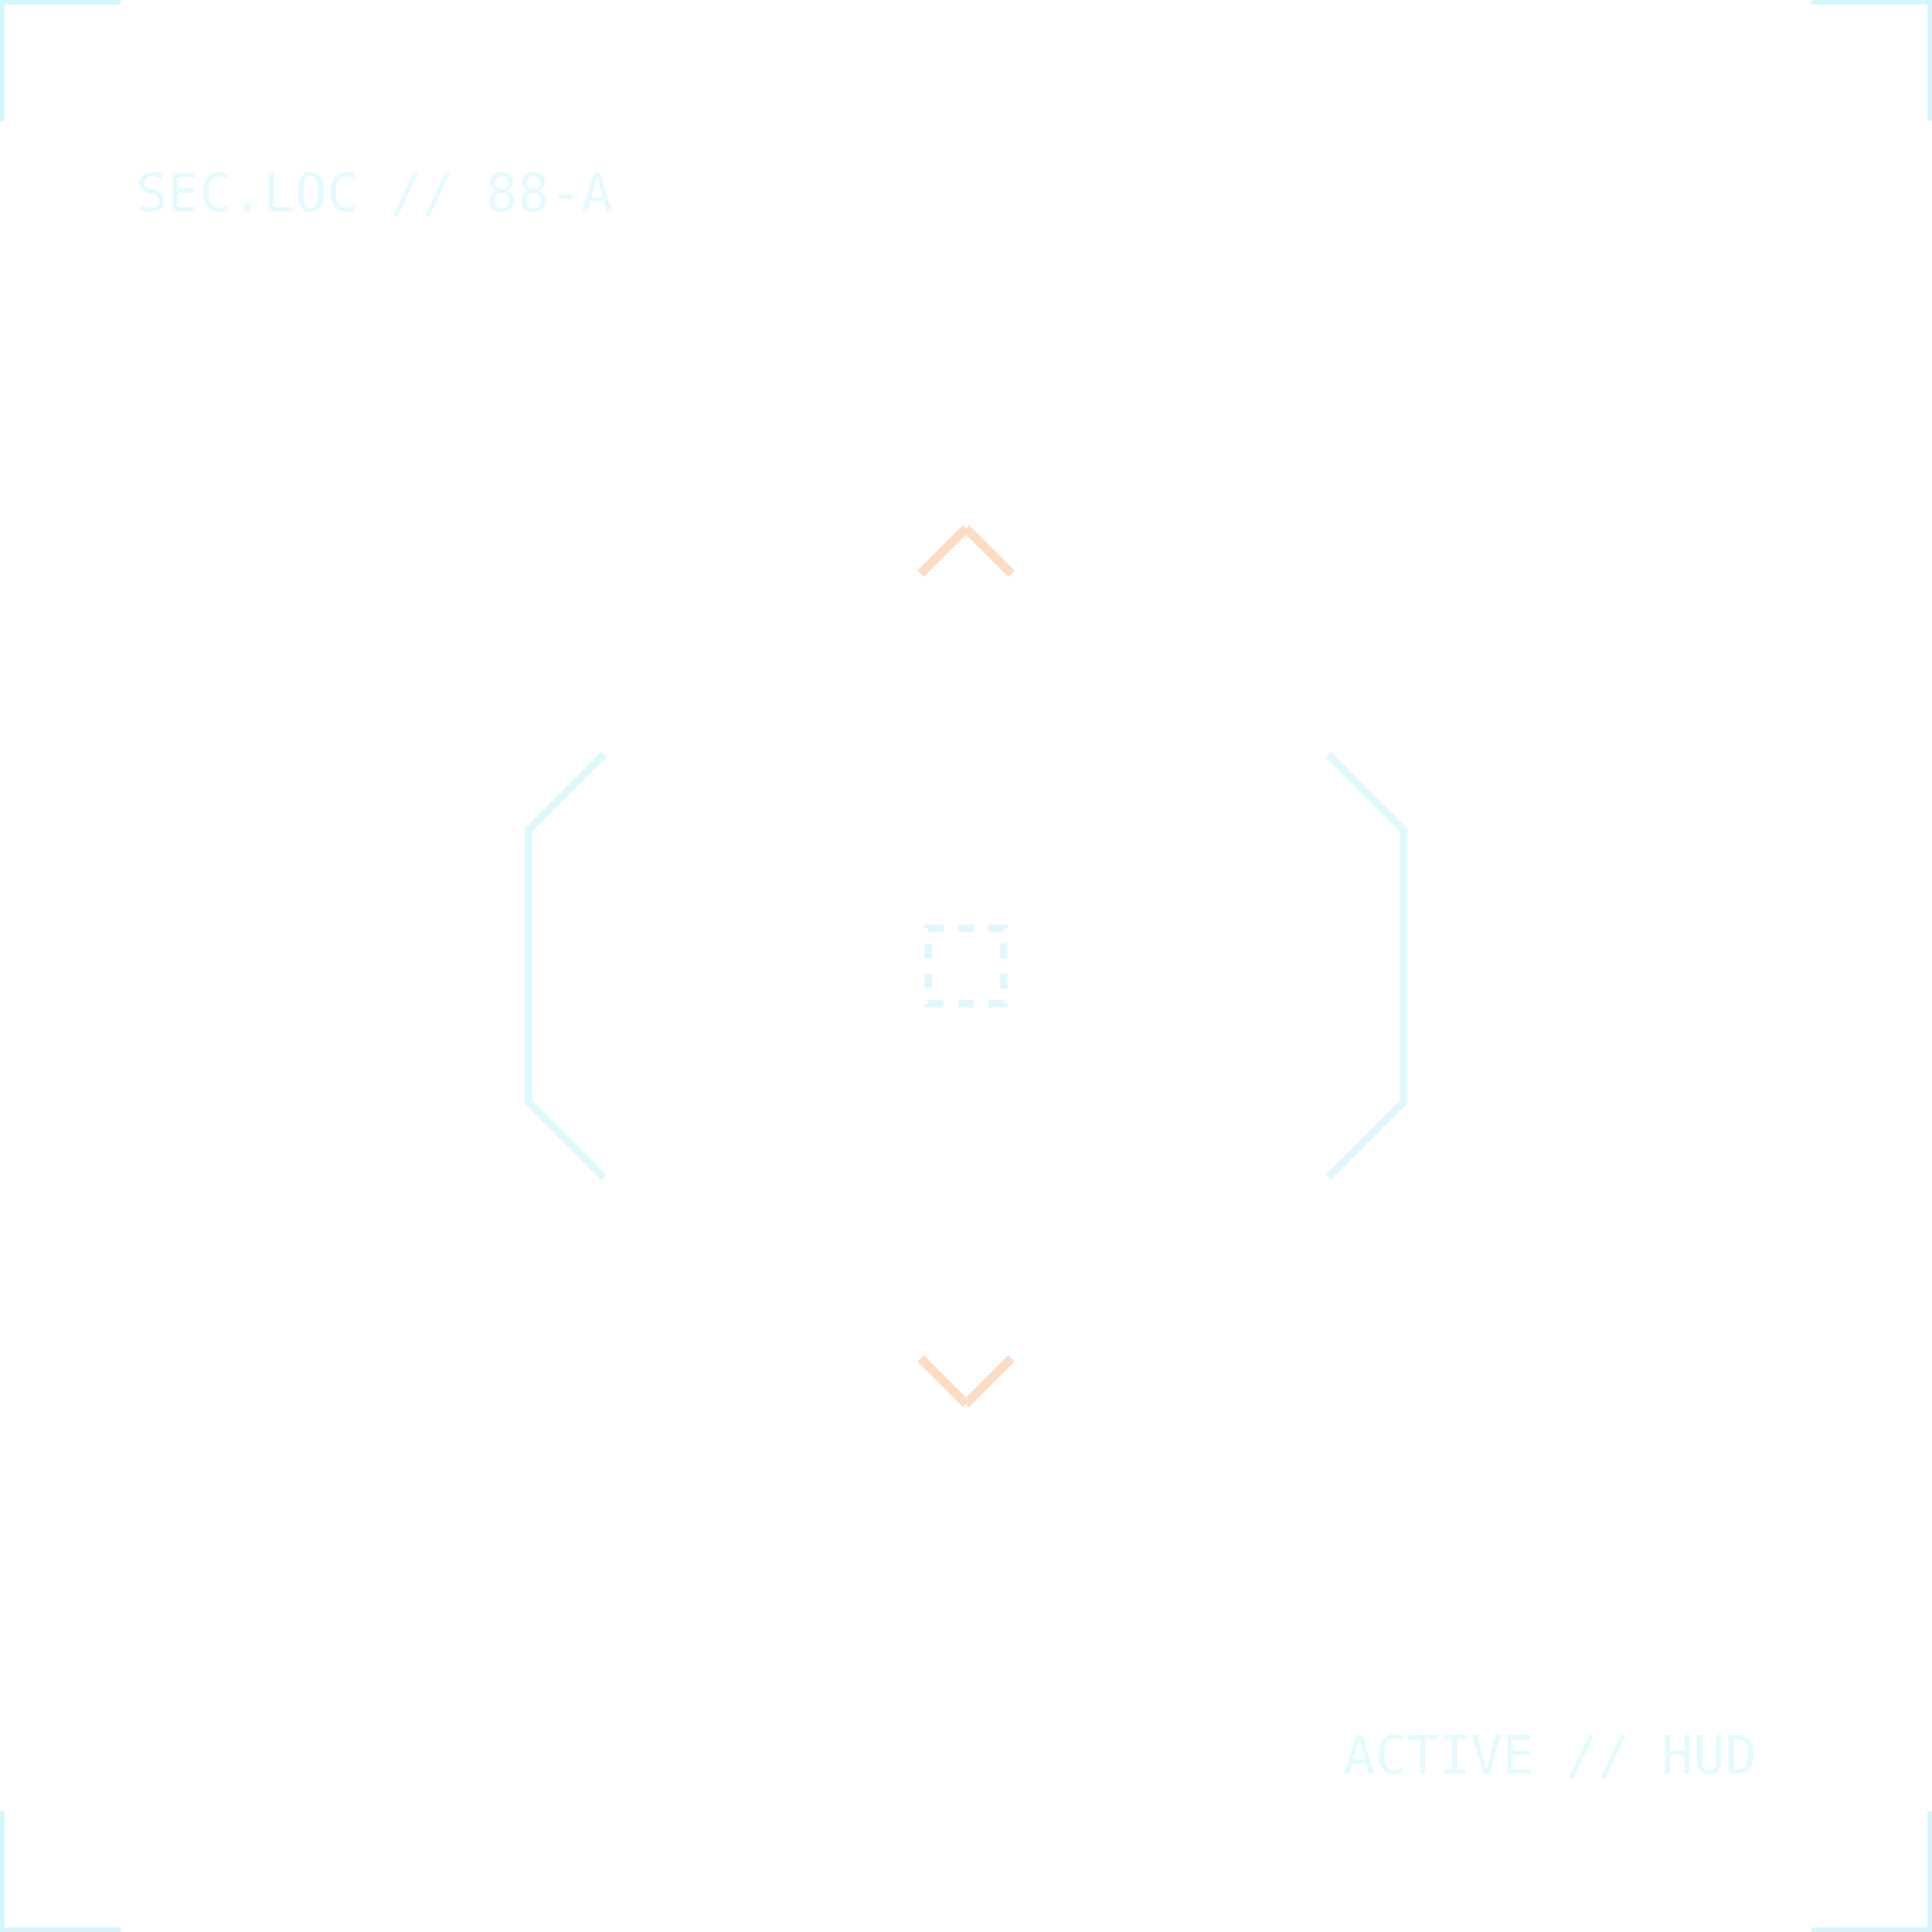
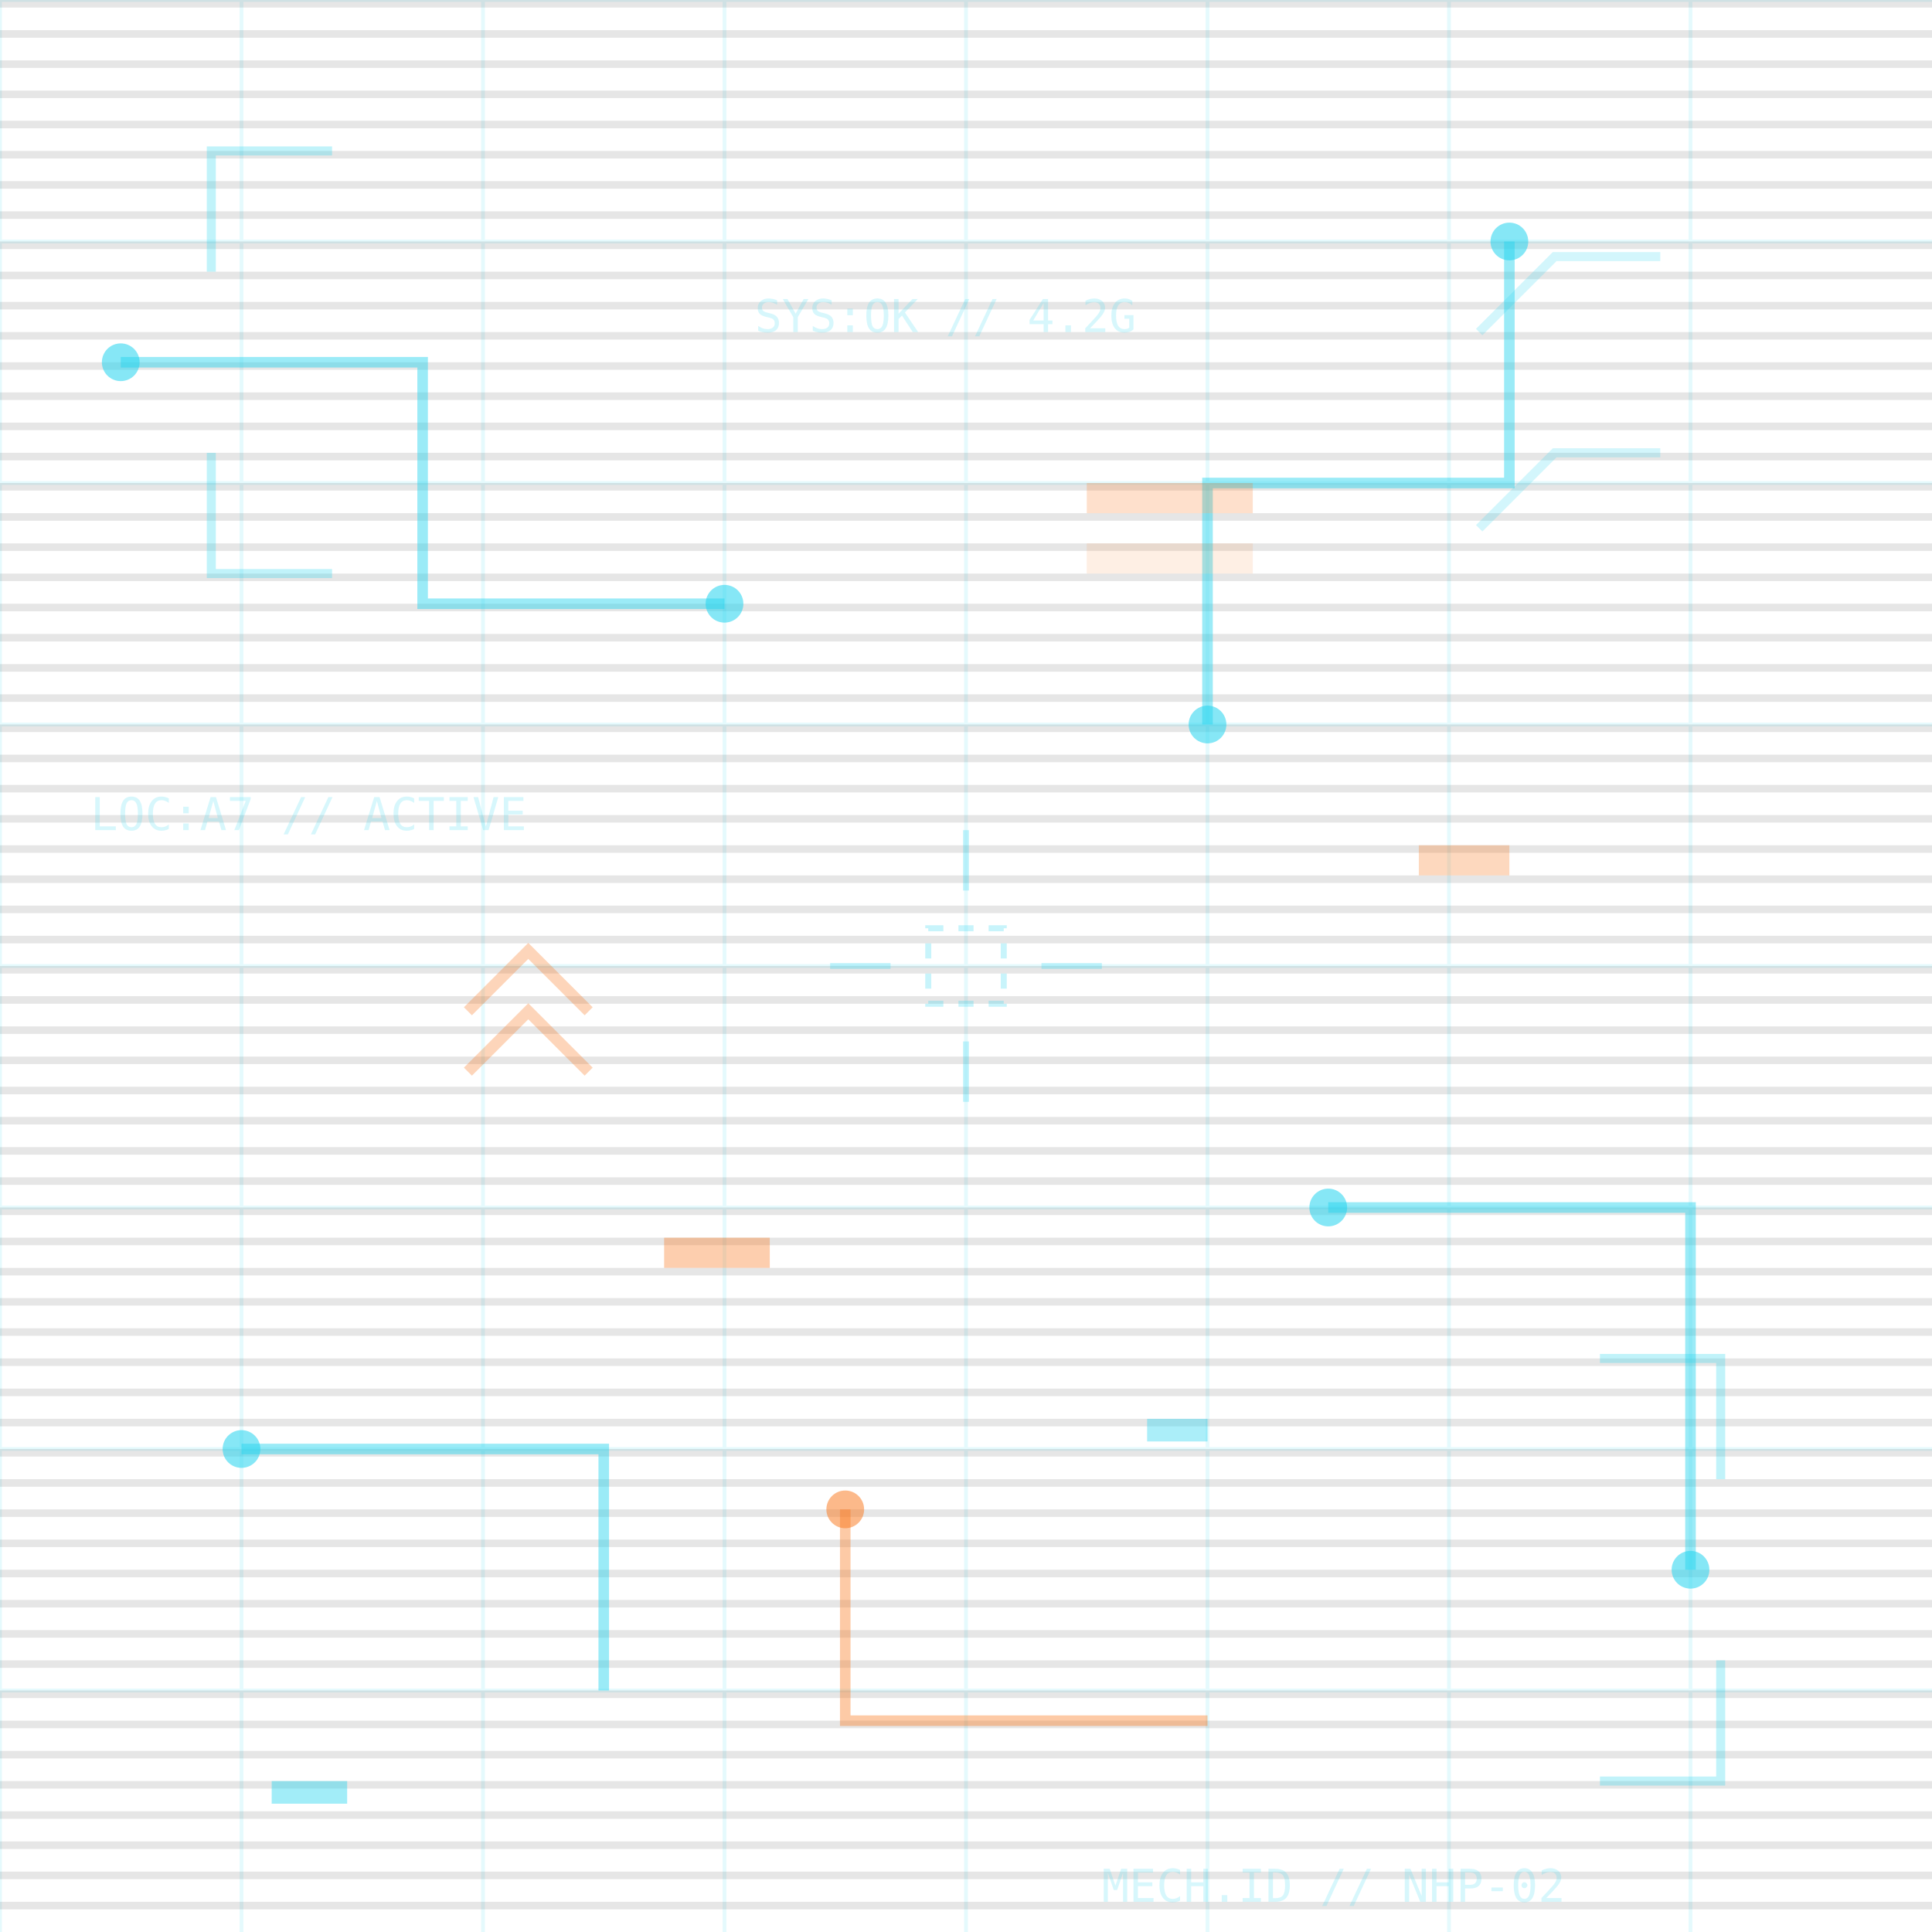
<svg xmlns="http://www.w3.org/2000/svg" width="256" height="256">
-   <g stroke="#22d3ee" stroke-width="1.2" fill="none" opacity="0.2">
-     <path d="M 0 16 V 0 H 16" />
-     <path d="M 256 16 V 0 H 240" />
-     <path d="M 0 240 V 256 H 16" />
-     <path d="M 256 240 V 256 H 240" />
+   <g stroke="#22d3ee" stroke-width="0.5" opacity="0.12">
+     <path d="M0 0V256 M32 0V256 M64 0V256 M96 0V256 M128 0V256 M160 0V256 M192 0V256 M224 0V256" />
+     <path d="M0 0H256 M0 32H256 M0 64H256 M0 96H256 M0 128H256 M0 160H256 M0 192H256 M0 224H256" />
  </g>
-   <g stroke="#22d3ee" stroke-width="1" fill="none" opacity="0.15">
-     <path d="M 80 100 L 70 110 V 146 L 80 156" />
-     <path d="M 176 100 L 186 110 V 146 L 176 156" />
+   <g fill="#000000" opacity="0.10">
+     <rect width="256" height="1" y="0" />
+     <rect width="256" height="1" y="4" />
+     <rect width="256" height="1" y="8" />
+     <rect width="256" height="1" y="12" />
+     <rect width="256" height="1" y="16" />
+     <rect width="256" height="1" y="20" />
+     <rect width="256" height="1" y="24" />
+     <rect width="256" height="1" y="28" />
+     <rect width="256" height="1" y="32" />
+     <rect width="256" height="1" y="36" />
+     <rect width="256" height="1" y="40" />
+     <rect width="256" height="1" y="44" />
+     <rect width="256" height="1" y="48" />
+     <rect width="256" height="1" y="52" />
+     <rect width="256" height="1" y="56" />
+     <rect width="256" height="1" y="60" />
+     <rect width="256" height="1" y="64" />
+     <rect width="256" height="1" y="68" />
+     <rect width="256" height="1" y="72" />
+     <rect width="256" height="1" y="76" />
+     <rect width="256" height="1" y="80" />
+     <rect width="256" height="1" y="84" />
+     <rect width="256" height="1" y="88" />
+     <rect width="256" height="1" y="92" />
+     <rect width="256" height="1" y="96" />
+     <rect width="256" height="1" y="100" />
+     <rect width="256" height="1" y="104" />
+     <rect width="256" height="1" y="108" />
+     <rect width="256" height="1" y="112" />
+     <rect width="256" height="1" y="116" />
+     <rect width="256" height="1" y="120" />
+     <rect width="256" height="1" y="124" />
+     <rect width="256" height="1" y="128" />
+     <rect width="256" height="1" y="132" />
+     <rect width="256" height="1" y="136" />
+     <rect width="256" height="1" y="140" />
+     <rect width="256" height="1" y="144" />
+     <rect width="256" height="1" y="148" />
+     <rect width="256" height="1" y="152" />
+     <rect width="256" height="1" y="156" />
+     <rect width="256" height="1" y="160" />
+     <rect width="256" height="1" y="164" />
+     <rect width="256" height="1" y="168" />
+     <rect width="256" height="1" y="172" />
+     <rect width="256" height="1" y="176" />
+     <rect width="256" height="1" y="180" />
+     <rect width="256" height="1" y="184" />
+     <rect width="256" height="1" y="188" />
+     <rect width="256" height="1" y="192" />
+     <rect width="256" height="1" y="196" />
+     <rect width="256" height="1" y="200" />
+     <rect width="256" height="1" y="204" />
+     <rect width="256" height="1" y="208" />
+     <rect width="256" height="1" y="212" />
+     <rect width="256" height="1" y="216" />
+     <rect width="256" height="1" y="220" />
+     <rect width="256" height="1" y="224" />
+     <rect width="256" height="1" y="228" />
+     <rect width="256" height="1" y="232" />
+     <rect width="256" height="1" y="236" />
+     <rect width="256" height="1" y="240" />
+     <rect width="256" height="1" y="244" />
+     <rect width="256" height="1" y="248" />
+     <rect width="256" height="1" y="252" />
+   </g>
+   <g fill="none" stroke="#22d3ee" stroke-width="1.4" opacity="0.45">
+     <path d="M16 48 H56 V80 H96" />
+     <path d="M200 32 V64 H160 V96" />
+     <path d="M32 192 H80 V224" />
+     <path d="M176 160 H224 V208" />
+   </g>
+   <path d="M112 200 V228 H160" fill="none" stroke="#f97316" stroke-width="1.4" opacity="0.38" />
+   <g fill="#22d3ee" opacity="0.55">
+     <circle cx="16" cy="48" r="2.5" />
+     <circle cx="96" cy="80" r="2.5" />
+     <circle cx="200" cy="32" r="2.5" />
+     <circle cx="160" cy="96" r="2.5" />
+     <circle cx="32" cy="192" r="2.5" />
+     <circle cx="176" cy="160" r="2.5" />
+     <circle cx="224" cy="208" r="2.5" />
+   </g>
+   <circle cx="112" cy="200" r="2.5" fill="#f97316" opacity="0.50" />
+   <g stroke="#22d3ee" stroke-width="1.2" fill="none" opacity="0.28">
+     <path d="M44 20 H28 V36" />
+     <path d="M28 60 V76 H44" />
+   </g>
+   <g stroke="#22d3ee" stroke-width="0.8" fill="none" opacity="0.25">
+     <path d="M110 128 H118 M138 128 H146" />
+     <path d="M128 110 V118 M128 138 V146" />
    <rect x="123" y="123" width="10" height="10" stroke-dasharray="2,2" />
  </g>
-   <g stroke="#f97316" stroke-width="1.2" fill="none" opacity="0.25">
-     <path d="M 128 70 L 122 76 M 128 70 L 134 76" />
-     <path d="M 128 186 L 122 180 M 128 186 L 134 180" />
+   <g stroke="#22d3ee" stroke-width="1.2" fill="none" opacity="0.28">
+     <path d="M212 180 H228 V196" />
+     <path d="M228 220 V236 H212" />
  </g>
-   <g fill="#22d3ee" font-family="monospace" font-size="7" opacity="0.12">
-     <text x="18" y="28">SEC.LOC // 88-A</text>
-     <text x="178" y="235">ACTIVE // HUD</text>
+   <g stroke="#22d3ee" stroke-width="1.2" fill="none" opacity="0.20">
+     <path d="M196 44 L206 34 H220" />
+     <path d="M220 60 H206 L196 70" />
  </g>
+   <g stroke="#f97316" stroke-width="1.5" fill="none" opacity="0.30">
+     <path d="M62 134 L70 126 L78 134" />
+     <path d="M62 142 L70 134 L78 142" />
+   </g>
+   <rect x="144" y="64" width="22" height="4" fill="#f97316" opacity="0.22" />
+   <rect x="144" y="72" width="22" height="4" fill="#f97316" opacity="0.12" />
+   <g fill="#22d3ee" font-family="monospace" font-size="6" opacity="0.18">
+     <text x="100" y="44">SYS:OK // 4.2G</text>
+     <text x="12" y="110">LOC:A7 // ACTIVE</text>
+     <text x="146" y="252">MECH.ID // NHP-02</text>
+   </g>
+   <rect x="88" y="164" width="14" height="4" fill="#f97316" opacity="0.35" />
+   <rect x="36" y="236" width="10" height="3" fill="#22d3ee" opacity="0.42" />
+   <rect x="188" y="112" width="12" height="4" fill="#f97316" opacity="0.28" />
+   <rect x="152" y="188" width="8" height="3" fill="#22d3ee" opacity="0.38" />
</svg>
